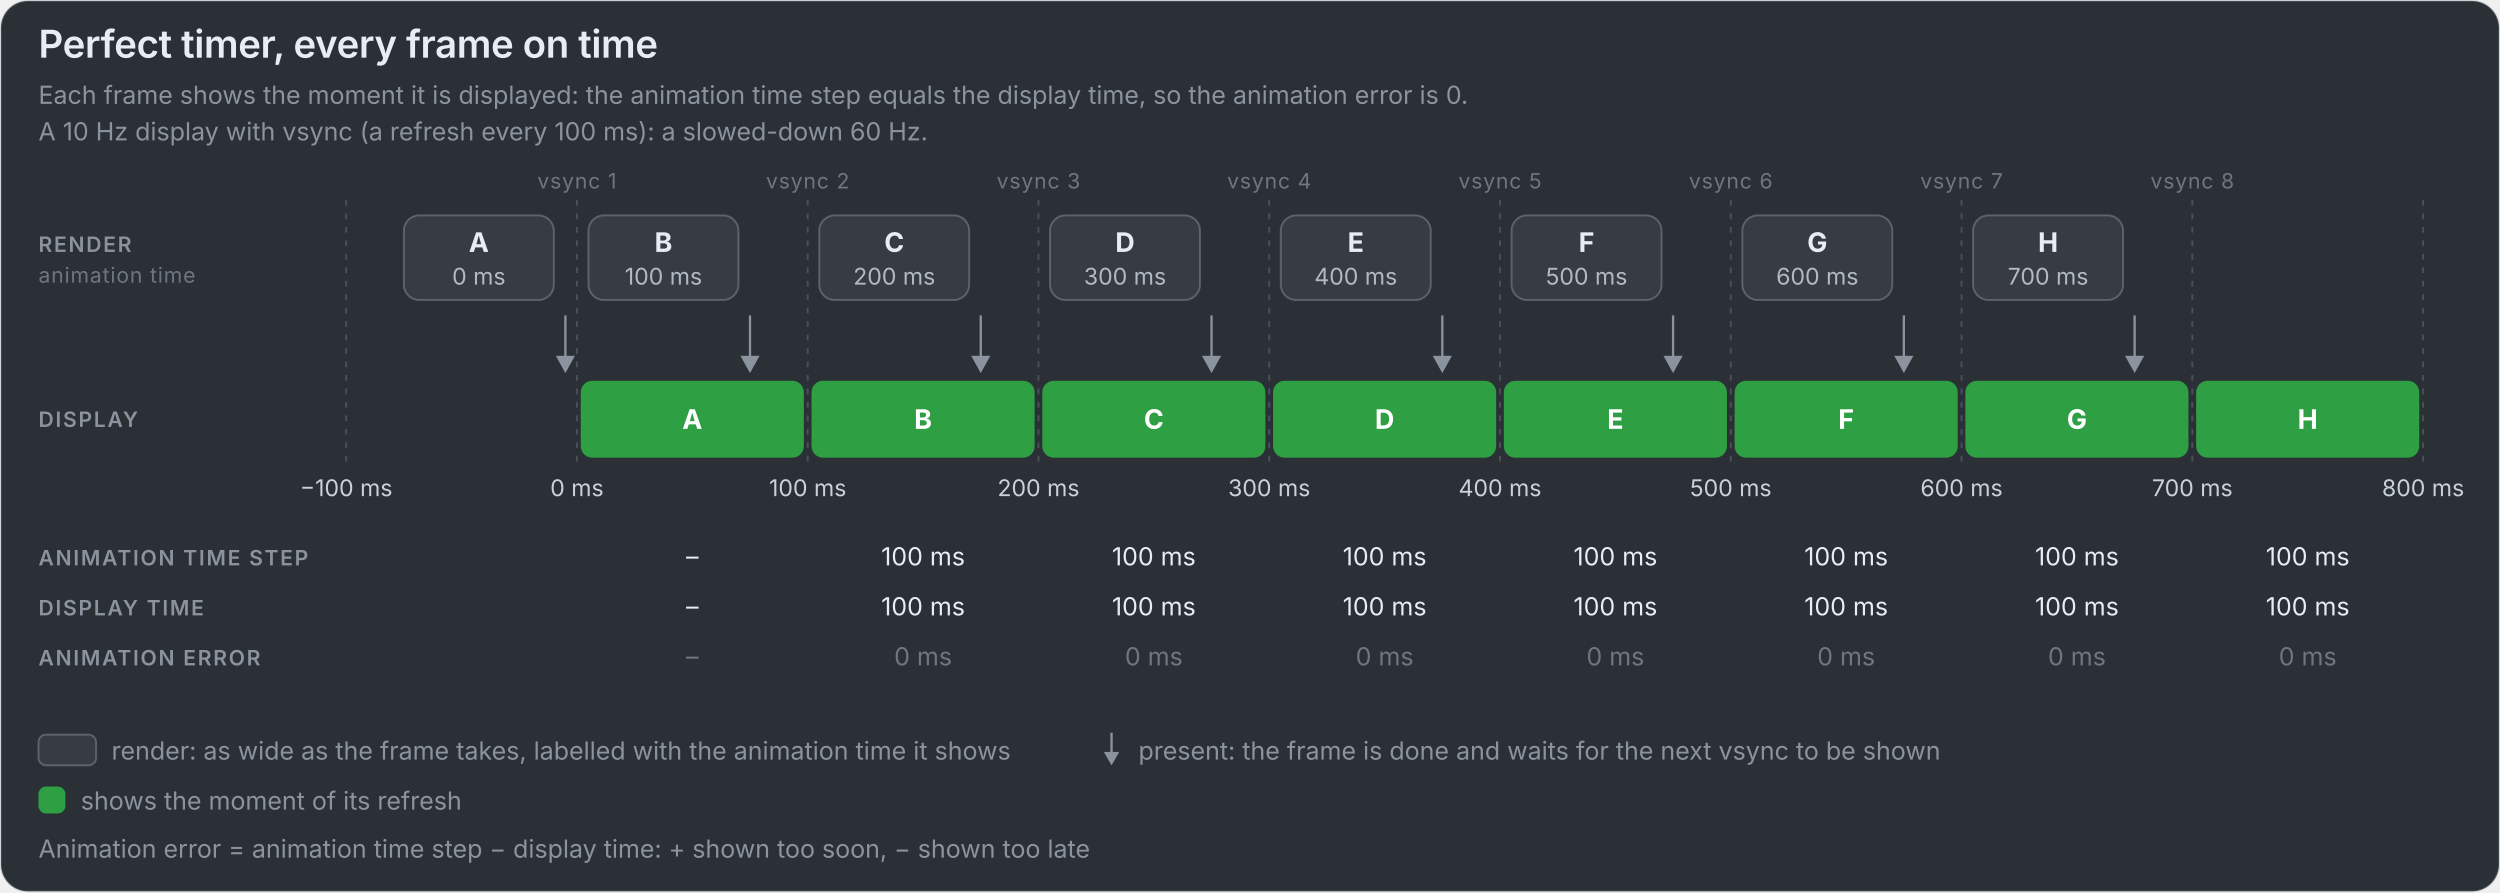
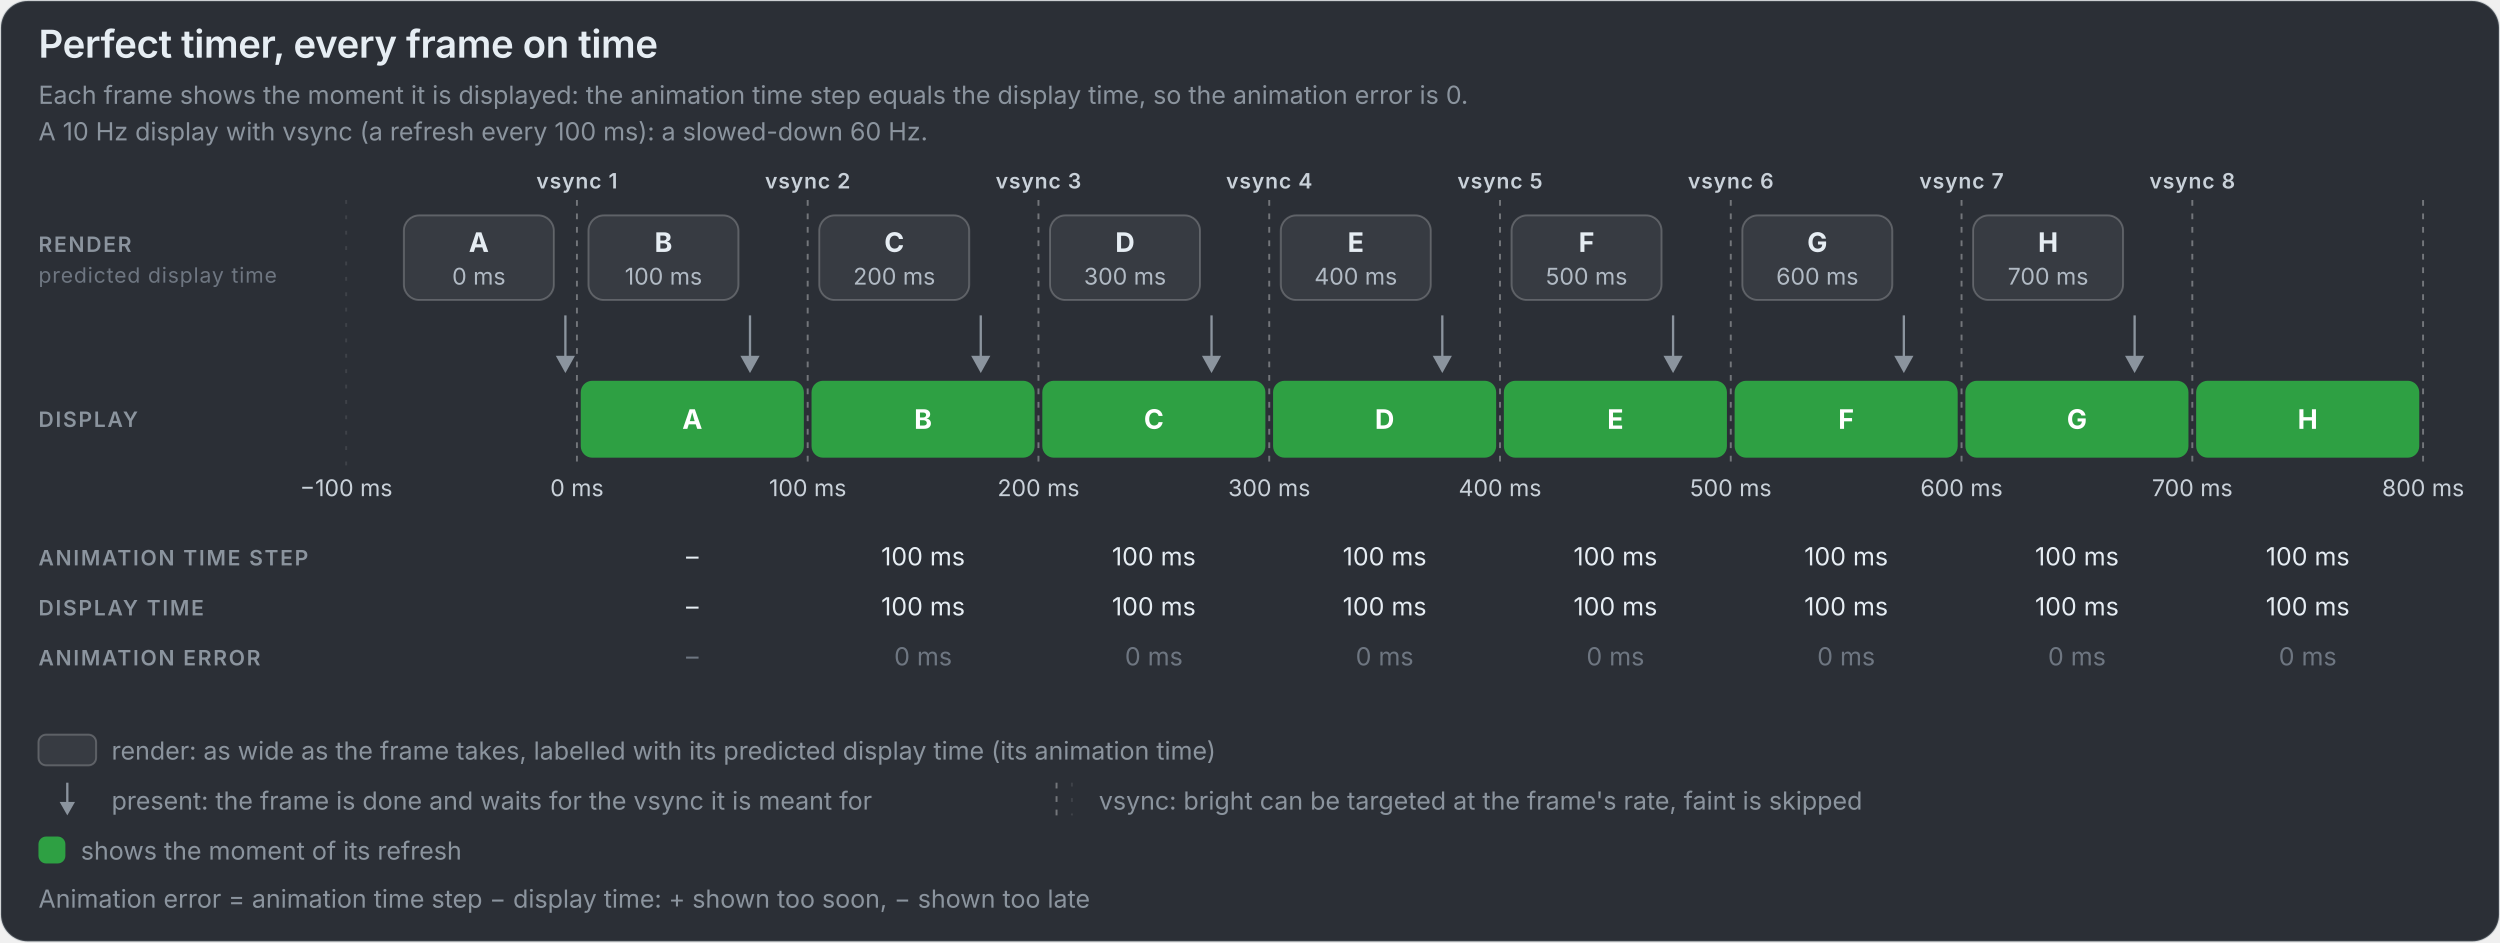
- <svg xmlns="http://www.w3.org/2000/svg" width="1300" height="464" viewBox="0 0 1300 464" role="img" aria-label="Perfect timer, every frame on time">
+ <svg xmlns="http://www.w3.org/2000/svg" width="1300" height="490" viewBox="0 0 1300 490" role="img" aria-label="Perfect timer, every frame on time">
  <style>
  text { font-family: "Segoe UI Variable Text", "Segoe UI", Inter, system-ui, -apple-system, "Helvetica Neue", Arial, sans-serif;
         font-size: 13px; fill: #e6edf3; font-variant-numeric: tabular-nums; }
  .card { fill: #1f242b; fill-opacity: 0.94; stroke: #8b949e; stroke-opacity: 0.25; stroke-width: 1; }
  .title { font-size: 20px; font-weight: 600; letter-spacing: -0.01em; }
  .sub { fill: #8b949e; }
  .label { font-size: 11px; font-weight: 600; letter-spacing: 0.08em; fill: #8b949e; }
  .vsync-n { font-size: 11px; fill: #6e7681; letter-spacing: 0.04em; }
  .axis { font-size: 12px; fill: #c9d1d9; }
-   .vsync { stroke: #ffffff; stroke-opacity: 0.16; stroke-width: 1; stroke-dasharray: 3 4; }
+   .vsync { stroke: #ffffff; stroke-opacity: 0.34; stroke-width: 1; stroke-dasharray: 3 4; }
+   .vsync-skip { stroke: #ffffff; stroke-opacity: 0.09; stroke-width: 1; stroke-dasharray: 2 6; }
+   .vsync-target { font-size: 11px; font-weight: 600; fill: #c9d1d9; letter-spacing: 0.04em; }
+   .vsync-n-skip { font-size: 11px; fill: #545b64; letter-spacing: 0.04em; }
  .box { fill: #ffffff; fill-opacity: 0.06; stroke: #ffffff; stroke-opacity: 0.22; stroke-width: 1; }
  .frame { font-size: 14px; font-weight: 700; }
  .box-time { fill: #b1bac4; font-size: 12px; }
  .arrow { stroke: #8b949e; stroke-width: 1.2; }
  .arrowhead { fill: #8b949e; }
  .ok { fill: #2ea043; }
  .hold { fill: #2ea043; fill-opacity: 0.45; }
  .again { fill: #d29922; }
  .off { fill: #e5534b; }
  .cell-text { font-size: 14px; font-weight: 700; fill: #ffffff; }
  .dark-text { fill: #1c1f24; }
  .zero { fill: #6e7681; }
  .err { fill: #ff7b72; font-weight: 600; }
  .err-pill { fill: #e5534b; fill-opacity: 0.16; }
  .neutral { fill: #3d444d; }
  .lane { font-size: 15px; font-weight: 600; }
  .same { fill: #7ee787; font-weight: 600; }
</style>
-   <rect class="card" x="0.5" y="0.5" width="1299" height="463" rx="14" />
+   <rect class="card" x="0.5" y="0.5" width="1299" height="489" rx="14" />
  <text x="20.0" y="30.0" text-anchor="start" class="title">Perfect timer, every frame on time</text>
  <text x="20.0" y="54.0" text-anchor="start" class="sub">Each frame shows the moment it is displayed: the animation time step equals the display time, so the animation error is 0.</text>
  <text x="20.0" y="73.0" text-anchor="start" class="sub">A 10 Hz display with vsync (a refresh every 100 ms): a slowed-down 60 Hz.</text>
-   <line class="vsync" x1="180.0" y1="104" x2="180.0" y2="243" />
+   <line class="vsync-skip" x1="180.0" y1="104" x2="180.0" y2="243" />
  <text x="180.0" y="258.0" text-anchor="middle" class="axis">−100 ms</text>
  <line class="vsync" x1="300.0" y1="104" x2="300.0" y2="243" />
  <text x="300.0" y="258.0" text-anchor="middle" class="axis">0 ms</text>
-   <text x="300.0" y="98.0" text-anchor="middle" class="vsync-n">vsync 1</text>
+   <text x="300.0" y="98.0" text-anchor="middle" class="vsync-target">vsync 1</text>
  <line class="vsync" x1="420.0" y1="104" x2="420.0" y2="243" />
  <text x="420.0" y="258.0" text-anchor="middle" class="axis">100 ms</text>
-   <text x="420.0" y="98.0" text-anchor="middle" class="vsync-n">vsync 2</text>
+   <text x="420.0" y="98.0" text-anchor="middle" class="vsync-target">vsync 2</text>
  <line class="vsync" x1="540.0" y1="104" x2="540.0" y2="243" />
  <text x="540.0" y="258.0" text-anchor="middle" class="axis">200 ms</text>
-   <text x="540.0" y="98.0" text-anchor="middle" class="vsync-n">vsync 3</text>
+   <text x="540.0" y="98.0" text-anchor="middle" class="vsync-target">vsync 3</text>
  <line class="vsync" x1="660.0" y1="104" x2="660.0" y2="243" />
  <text x="660.0" y="258.0" text-anchor="middle" class="axis">300 ms</text>
-   <text x="660.0" y="98.0" text-anchor="middle" class="vsync-n">vsync 4</text>
+   <text x="660.0" y="98.0" text-anchor="middle" class="vsync-target">vsync 4</text>
  <line class="vsync" x1="780.0" y1="104" x2="780.0" y2="243" />
  <text x="780.0" y="258.0" text-anchor="middle" class="axis">400 ms</text>
-   <text x="780.0" y="98.0" text-anchor="middle" class="vsync-n">vsync 5</text>
+   <text x="780.0" y="98.0" text-anchor="middle" class="vsync-target">vsync 5</text>
  <line class="vsync" x1="900.0" y1="104" x2="900.0" y2="243" />
  <text x="900.0" y="258.0" text-anchor="middle" class="axis">500 ms</text>
-   <text x="900.0" y="98.0" text-anchor="middle" class="vsync-n">vsync 6</text>
+   <text x="900.0" y="98.0" text-anchor="middle" class="vsync-target">vsync 6</text>
  <line class="vsync" x1="1020.0" y1="104" x2="1020.0" y2="243" />
  <text x="1020.0" y="258.0" text-anchor="middle" class="axis">600 ms</text>
-   <text x="1020.0" y="98.0" text-anchor="middle" class="vsync-n">vsync 7</text>
+   <text x="1020.0" y="98.0" text-anchor="middle" class="vsync-target">vsync 7</text>
  <line class="vsync" x1="1140.0" y1="104" x2="1140.0" y2="243" />
  <text x="1140.0" y="258.0" text-anchor="middle" class="axis">700 ms</text>
-   <text x="1140.0" y="98.0" text-anchor="middle" class="vsync-n">vsync 8</text>
+   <text x="1140.0" y="98.0" text-anchor="middle" class="vsync-target">vsync 8</text>
  <line class="vsync" x1="1260.0" y1="104" x2="1260.0" y2="243" />
  <text x="1260.0" y="258.0" text-anchor="middle" class="axis">800 ms</text>
  <text x="20.0" y="131.0" text-anchor="start" class="label">RENDER</text>
-   <text x="20.0" y="147.0" text-anchor="start" class="vsync-n">animation time</text>
+   <text x="20.0" y="147.0" text-anchor="start" class="vsync-n">predicted display time</text>
  <text x="20.0" y="222.0" text-anchor="start" class="label">DISPLAY</text>
  <text x="20.0" y="294.0" text-anchor="start" class="label">ANIMATION TIME STEP</text>
  <text x="20.0" y="320.0" text-anchor="start" class="label">DISPLAY TIME</text>
  <text x="20.0" y="346.0" text-anchor="start" class="label">ANIMATION ERROR</text>
  <rect class="box" x="210.0" y="112" width="78.0" height="44" rx="8" />
  <text x="249.0" y="131.0" text-anchor="middle" class="frame">A</text>
  <text x="249.0" y="148.0" text-anchor="middle" class="box-time">0 ms</text>
  <line class="arrow" x1="294.0" y1="164" x2="294.0" y2="186" />
  <path class="arrowhead" d="M289.0,185 L299.0,185 L294.0,194 z" />
  <rect class="box" x="306.0" y="112" width="78.0" height="44" rx="8" />
  <text x="345.0" y="131.0" text-anchor="middle" class="frame">B</text>
  <text x="345.0" y="148.0" text-anchor="middle" class="box-time">100 ms</text>
  <line class="arrow" x1="390.0" y1="164" x2="390.0" y2="186" />
  <path class="arrowhead" d="M385.0,185 L395.0,185 L390.0,194 z" />
  <rect class="box" x="426.0" y="112" width="78.0" height="44" rx="8" />
  <text x="465.0" y="131.0" text-anchor="middle" class="frame">C</text>
  <text x="465.0" y="148.0" text-anchor="middle" class="box-time">200 ms</text>
  <line class="arrow" x1="510.0" y1="164" x2="510.0" y2="186" />
  <path class="arrowhead" d="M505.0,185 L515.0,185 L510.0,194 z" />
  <rect class="box" x="546.0" y="112" width="78.0" height="44" rx="8" />
  <text x="585.0" y="131.0" text-anchor="middle" class="frame">D</text>
  <text x="585.0" y="148.0" text-anchor="middle" class="box-time">300 ms</text>
  <line class="arrow" x1="630.0" y1="164" x2="630.0" y2="186" />
  <path class="arrowhead" d="M625.0,185 L635.0,185 L630.0,194 z" />
  <rect class="box" x="666.0" y="112" width="78.0" height="44" rx="8" />
  <text x="705.0" y="131.0" text-anchor="middle" class="frame">E</text>
  <text x="705.0" y="148.0" text-anchor="middle" class="box-time">400 ms</text>
  <line class="arrow" x1="750.0" y1="164" x2="750.0" y2="186" />
  <path class="arrowhead" d="M745.0,185 L755.0,185 L750.0,194 z" />
  <rect class="box" x="786.0" y="112" width="78.0" height="44" rx="8" />
  <text x="825.0" y="131.0" text-anchor="middle" class="frame">F</text>
  <text x="825.0" y="148.0" text-anchor="middle" class="box-time">500 ms</text>
  <line class="arrow" x1="870.0" y1="164" x2="870.0" y2="186" />
  <path class="arrowhead" d="M865.0,185 L875.0,185 L870.0,194 z" />
  <rect class="box" x="906.0" y="112" width="78.0" height="44" rx="8" />
  <text x="945.0" y="131.0" text-anchor="middle" class="frame">G</text>
  <text x="945.0" y="148.0" text-anchor="middle" class="box-time">600 ms</text>
  <line class="arrow" x1="990.0" y1="164" x2="990.0" y2="186" />
  <path class="arrowhead" d="M985.0,185 L995.0,185 L990.0,194 z" />
  <rect class="box" x="1026.0" y="112" width="78.0" height="44" rx="8" />
  <text x="1065.0" y="131.0" text-anchor="middle" class="frame">H</text>
  <text x="1065.0" y="148.0" text-anchor="middle" class="box-time">700 ms</text>
  <line class="arrow" x1="1110.0" y1="164" x2="1110.0" y2="186" />
  <path class="arrowhead" d="M1105.0,185 L1115.0,185 L1110.0,194 z" />
  <rect class="ok" x="302.0" y="198" width="116.0" height="40" rx="6" />
  <text x="360.0" y="223.0" text-anchor="middle" class="cell-text">A</text>
  <text x="360.0" y="294.0" text-anchor="middle">–</text>
  <text x="360.0" y="320.0" text-anchor="middle">–</text>
  <text x="360.0" y="346.0" text-anchor="middle" class="zero">–</text>
  <rect class="ok" x="422.0" y="198" width="116.0" height="40" rx="6" />
  <text x="480.0" y="223.0" text-anchor="middle" class="cell-text">B</text>
  <text x="480.0" y="294.0" text-anchor="middle">100 ms</text>
  <text x="480.0" y="320.0" text-anchor="middle">100 ms</text>
  <text x="480.0" y="346.0" text-anchor="middle" class="zero">0 ms</text>
  <rect class="ok" x="542.0" y="198" width="116.0" height="40" rx="6" />
  <text x="600.0" y="223.0" text-anchor="middle" class="cell-text">C</text>
  <text x="600.0" y="294.0" text-anchor="middle">100 ms</text>
  <text x="600.0" y="320.0" text-anchor="middle">100 ms</text>
  <text x="600.0" y="346.0" text-anchor="middle" class="zero">0 ms</text>
  <rect class="ok" x="662.0" y="198" width="116.0" height="40" rx="6" />
  <text x="720.0" y="223.0" text-anchor="middle" class="cell-text">D</text>
  <text x="720.0" y="294.0" text-anchor="middle">100 ms</text>
  <text x="720.0" y="320.0" text-anchor="middle">100 ms</text>
  <text x="720.0" y="346.0" text-anchor="middle" class="zero">0 ms</text>
  <rect class="ok" x="782.0" y="198" width="116.0" height="40" rx="6" />
  <text x="840.0" y="223.0" text-anchor="middle" class="cell-text">E</text>
  <text x="840.0" y="294.0" text-anchor="middle">100 ms</text>
  <text x="840.0" y="320.0" text-anchor="middle">100 ms</text>
  <text x="840.0" y="346.0" text-anchor="middle" class="zero">0 ms</text>
  <rect class="ok" x="902.0" y="198" width="116.0" height="40" rx="6" />
  <text x="960.0" y="223.0" text-anchor="middle" class="cell-text">F</text>
  <text x="960.0" y="294.0" text-anchor="middle">100 ms</text>
  <text x="960.0" y="320.0" text-anchor="middle">100 ms</text>
  <text x="960.0" y="346.0" text-anchor="middle" class="zero">0 ms</text>
  <rect class="ok" x="1022.0" y="198" width="116.0" height="40" rx="6" />
  <text x="1080.0" y="223.0" text-anchor="middle" class="cell-text">G</text>
  <text x="1080.0" y="294.0" text-anchor="middle">100 ms</text>
  <text x="1080.0" y="320.0" text-anchor="middle">100 ms</text>
  <text x="1080.0" y="346.0" text-anchor="middle" class="zero">0 ms</text>
  <rect class="ok" x="1142.0" y="198" width="116.0" height="40" rx="6" />
  <text x="1200.0" y="223.0" text-anchor="middle" class="cell-text">H</text>
  <text x="1200.0" y="294.0" text-anchor="middle">100 ms</text>
  <text x="1200.0" y="320.0" text-anchor="middle">100 ms</text>
  <text x="1200.0" y="346.0" text-anchor="middle" class="zero">0 ms</text>
  <rect class="box" x="20" y="382" width="30" height="16" rx="4" />
-   <text x="58.0" y="395.0" text-anchor="start" class="sub">render: as wide as the frame takes, labelled with the animation time it shows</text>
-   <line class="arrow" x1="578.0" y1="381" x2="578.0" y2="392" />
-   <path class="arrowhead" d="M574.0,391 L582.0,391 L578.0,398 z" />
-   <text x="592.0" y="395.0" text-anchor="start" class="sub">present: the frame is done and waits for the next vsync to be shown</text>
-   <rect class="ok" x="20.0" y="409" width="14" height="14" rx="4" />
-   <text x="42.0" y="421.0" text-anchor="start" class="sub">shows the moment of its refresh</text>
-   <text x="20.0" y="446.0" text-anchor="start" class="sub">Animation error = animation time step − display time: + shown too soon, − shown too late</text>
+   <text x="58.0" y="395.0" text-anchor="start" class="sub">render: as wide as the frame takes, labelled with its predicted display time (its animation time)</text>
+   <line class="arrow" x1="35.0" y1="407" x2="35.0" y2="418" />
+   <path class="arrowhead" d="M31.0,417 L39.0,417 L35.0,424 z" />
+   <text x="58.0" y="421.0" text-anchor="start" class="sub">present: the frame is done and waits for the vsync it is meant for</text>
+   <line class="vsync" x1="549.4" y1="407" x2="549.4" y2="424" />
+   <line class="vsync-skip" x1="557.4" y1="407" x2="557.4" y2="424" />
+   <text x="571.4" y="421.0" text-anchor="start" class="sub">vsync: bright can be targeted at the frame's rate, faint is skipped</text>
+   <rect class="ok" x="20.0" y="435" width="14" height="14" rx="4" />
+   <text x="42.0" y="447.0" text-anchor="start" class="sub">shows the moment of its refresh</text>
+   <text x="20.0" y="472.0" text-anchor="start" class="sub">Animation error = animation time step − display time: + shown too soon, − shown too late</text>
</svg>
